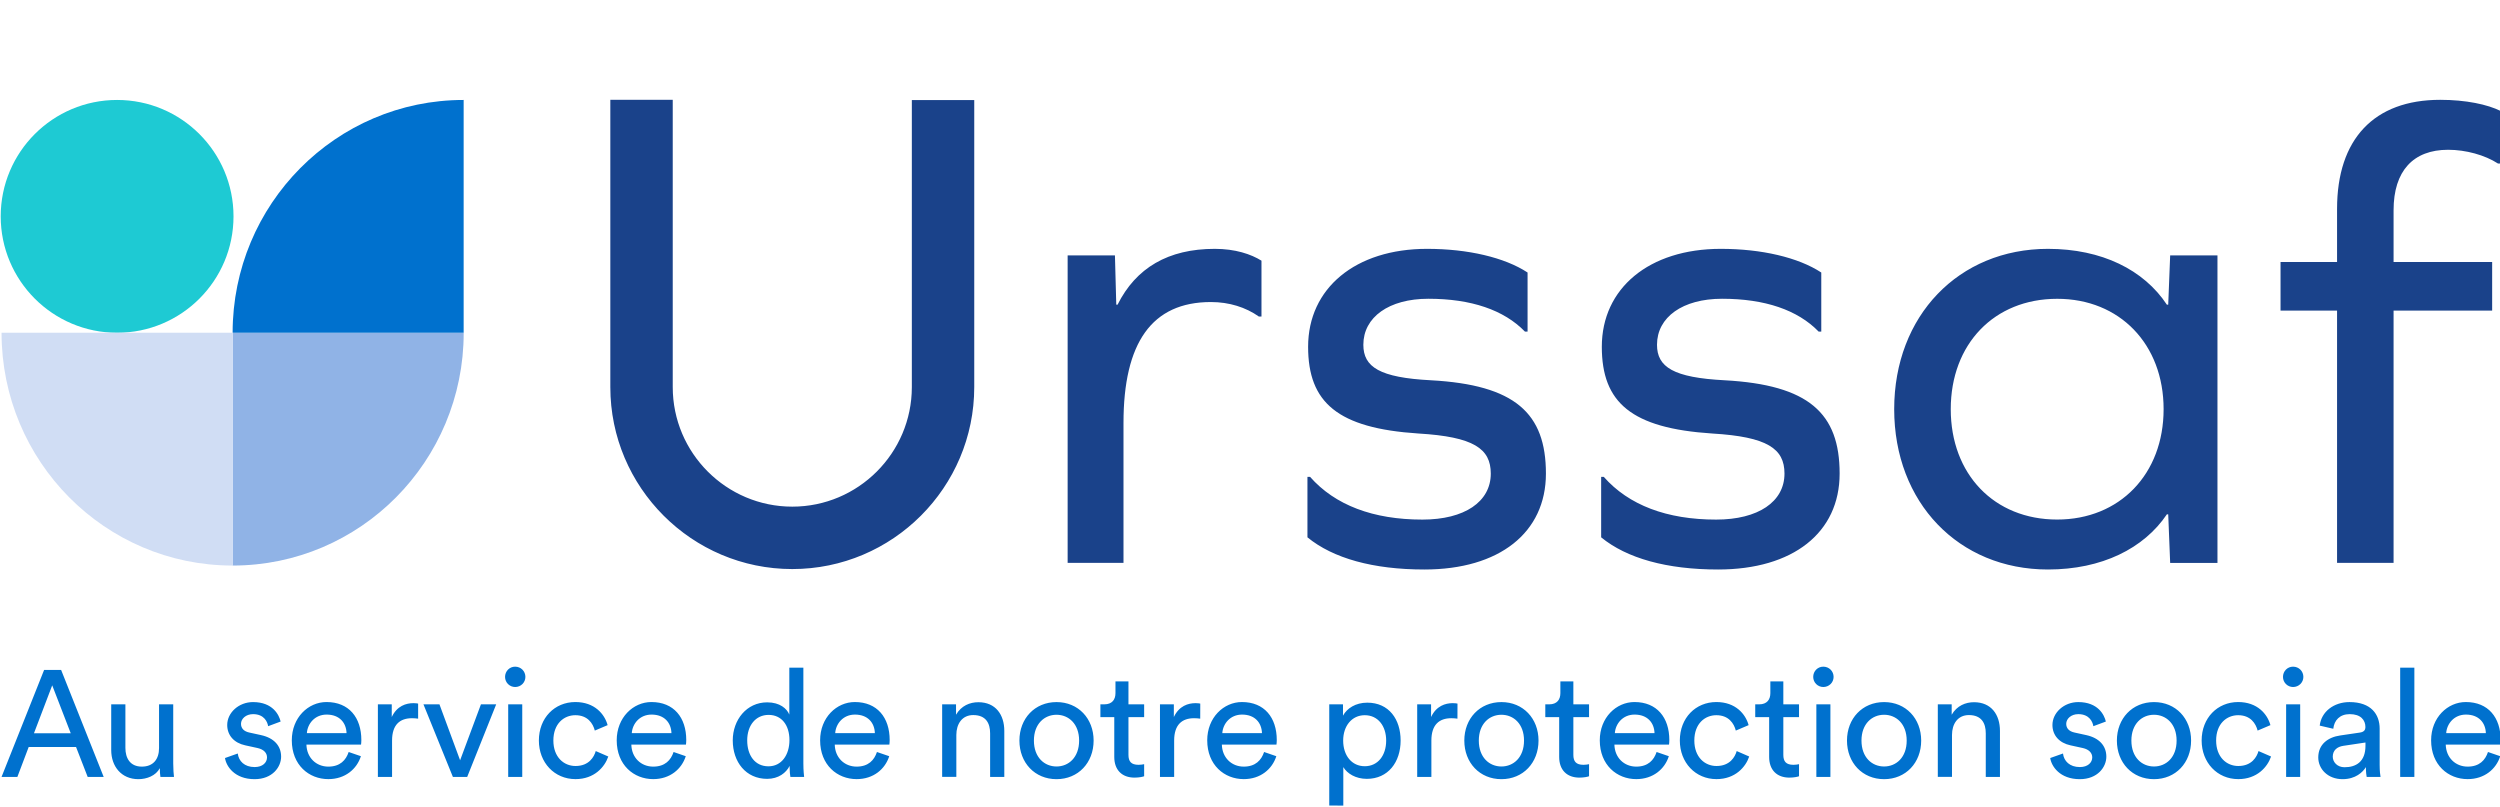
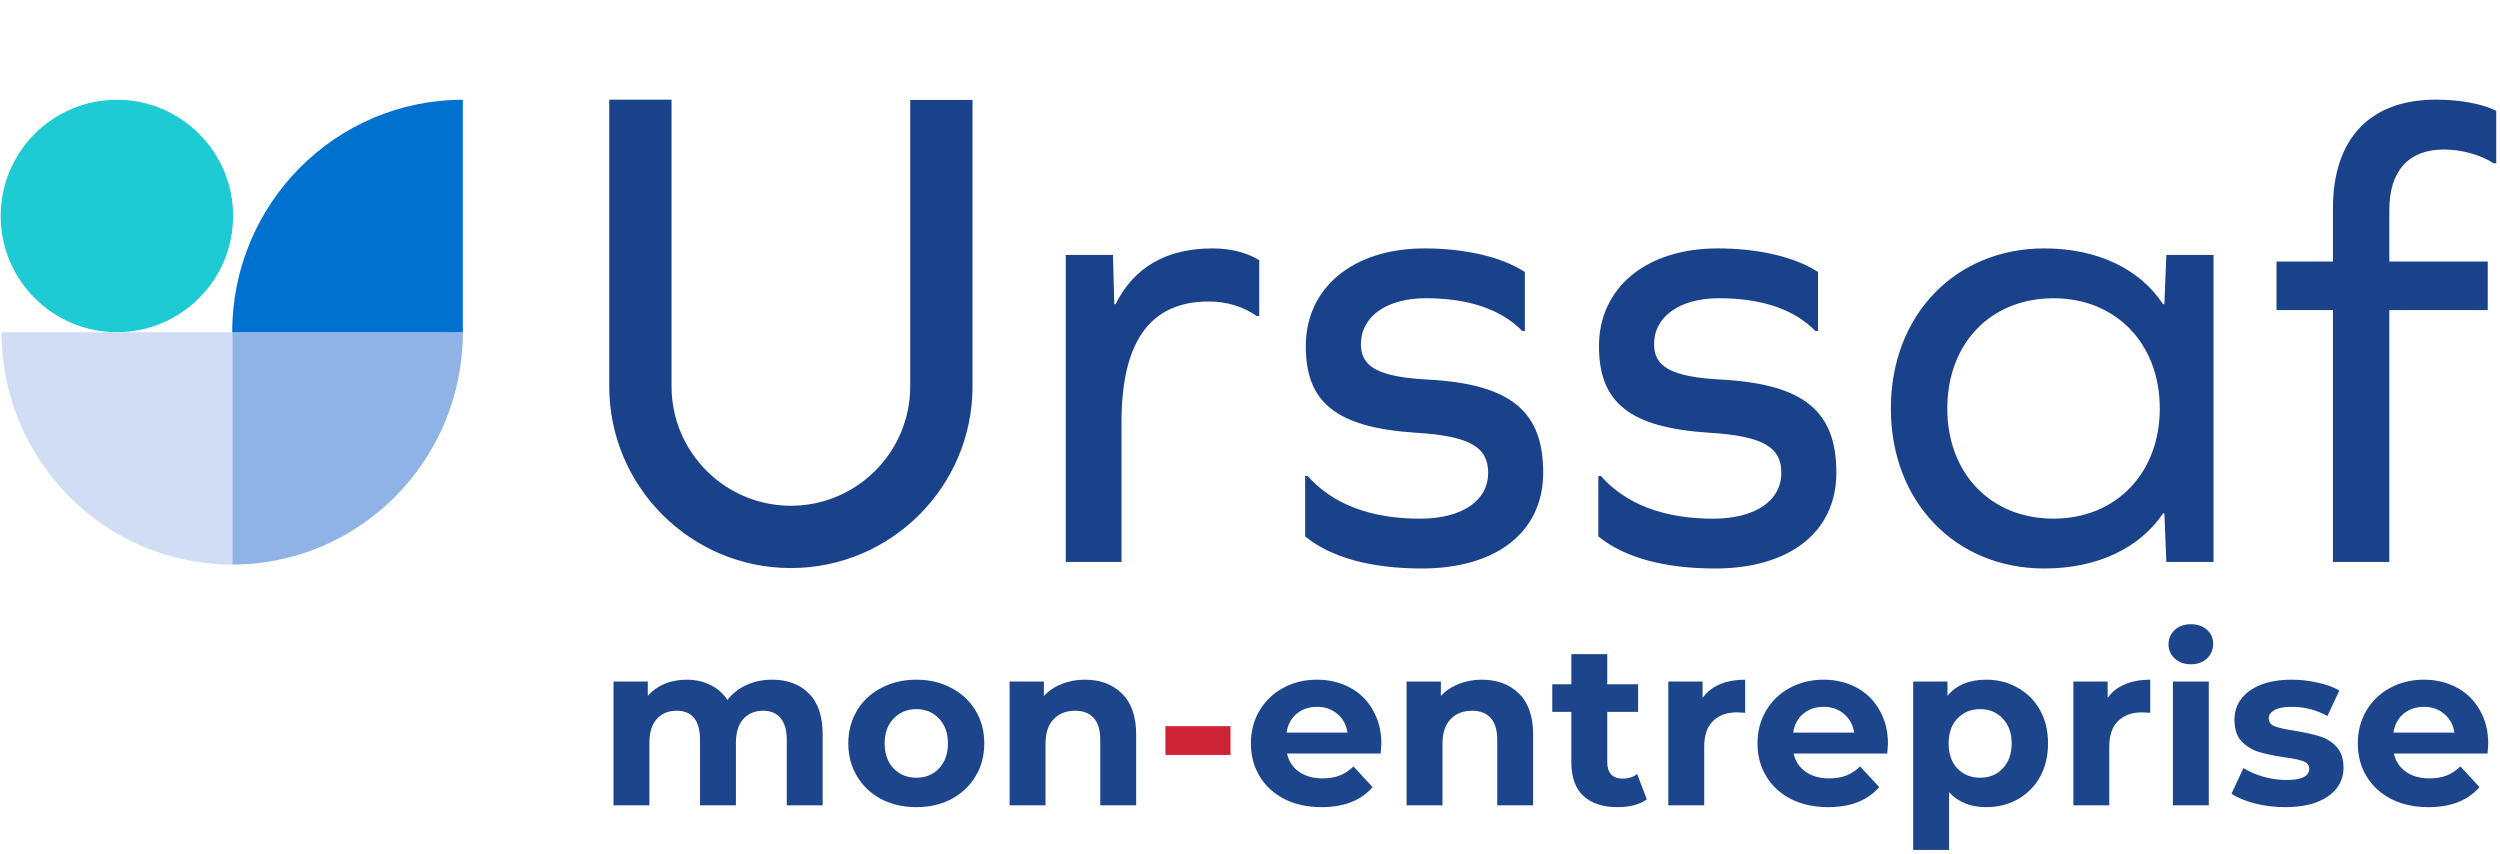
- <svg xmlns="http://www.w3.org/2000/svg" version="1.1" id="Calque_1" x="0px" y="0px" viewBox="0 0 564 182" style="enable-background:new 0 0 564 182;" xml:space="preserve">
-   <style type="text/css">
- 	.st0{fill:#1ECAD3;}
- 	.st1{fill:#90B3E6;}
- 	.st2{fill:#0071CE;}
- 	.st3{fill:#D0DDF4;}
- 	.st4{fill:#1A428A;}
- </style>
-   <path class="st0" d="M0.16,48.81c0,14.5,11.76,26.26,26.26,26.26s26.26-11.76,26.26-26.26S40.92,22.55,26.42,22.55  C11.91,22.55,0.16,34.31,0.16,48.81" />
-   <path class="st1" d="M52.48,75.07h52.13c0,29.01-23.34,52.52-52.13,52.52C52.48,127.59,52.48,75.07,52.48,75.07z" />
-   <path class="st2" d="M104.6,22.55v52.52H52.48C52.48,46.06,75.81,22.55,104.6,22.55" />
-   <path class="st3" d="M52.48,75.07H0.35c0,29.01,23.34,52.52,52.13,52.52C52.48,127.59,52.48,75.07,52.48,75.07z" />
-   <path class="st4" d="M219.79,87.33V22.58h-14.08v64.75c0,14.87-12.1,26.97-26.97,26.97s-26.97-12.1-26.97-26.97V22.52h-14.08v64.81  c0,22.63,18.41,41.05,41.05,41.05C201.38,128.38,219.79,109.96,219.79,87.33 M284,71.41h0.59v-12.6c-2.37-1.48-5.93-2.67-10.53-2.67  c-10.53,0-17.79,4.3-21.94,12.6h-0.29l-0.3-11.12h-10.67v69.37h12.6V95.42c0-18.08,6.37-27.28,19.72-27.28  C277.33,68.14,281.04,69.33,284,71.41 M307.57,77.78c0-6.23,5.78-10.38,14.67-10.38c9.64,0,17.05,2.52,21.79,7.41h0.59V61.48  c-5.19-3.41-13.49-5.34-22.68-5.34c-16.16,0-26.83,8.89-26.83,22.09c0,12.6,6.67,18.38,24.9,19.57c12.45,0.74,16.31,3.41,16.31,9.04  c0,6.37-5.93,10.38-15.42,10.38c-11.12,0-19.72-3.26-25.35-9.64h-0.59v13.64c5.78,4.74,14.82,7.26,26.38,7.26  c16.9,0,27.42-8.3,27.42-21.64c0-13.64-6.97-20.01-25.94-21.05C311.27,85.19,307.57,82.82,307.57,77.78 M373.82,77.78  c0-6.23,5.78-10.38,14.68-10.38c9.64,0,17.05,2.52,21.79,7.41h0.59V61.48c-5.19-3.41-13.49-5.34-22.68-5.34  c-16.16,0-26.83,8.89-26.83,22.09c0,12.6,6.67,18.38,24.9,19.57c12.45,0.74,16.31,3.41,16.31,9.04c0,6.37-5.93,10.38-15.42,10.38  c-11.12,0-19.72-3.26-25.35-9.64h-0.59v13.64c5.78,4.74,14.82,7.26,26.38,7.26c16.9,0,27.42-8.3,27.42-21.64  c0-13.64-6.97-20.01-25.94-21.05C377.53,85.19,373.82,82.82,373.82,77.78 M488.11,92.31c0,14.67-9.93,24.9-24.01,24.9  c-14.23,0-24.01-10.23-24.01-24.9c0-14.68,9.78-24.9,24.01-24.9C478.18,67.4,488.11,77.63,488.11,92.31 M489.59,127h10.67V57.62  h-10.67l-0.44,11.12h-0.3c-5.19-7.86-14.68-12.6-26.83-12.6c-20.16,0-34.69,15.12-34.69,36.17s14.52,36.17,34.69,36.17  c12.15,0,21.64-4.74,26.83-12.45h0.3L489.59,127z M564.15,36.9V25.04c-2.96-1.48-7.86-2.52-13.64-2.52  c-14.97,0-23.27,8.89-23.27,24.61V59.1h-12.75v10.97h12.75v56.92h12.75V70.07h22.24V59.1h-22.24V47.43c0-8.89,4.45-13.64,12.3-13.64  c4,0,8.3,1.18,11.27,3.11C563.56,36.9,564.15,36.9,564.15,36.9z" />
-   <g>
-     <path class="st2" d="M561.29,169.65c-0.61,1.84-1.94,3.3-4.59,3.3c-2.76,0-4.87-2.04-4.94-4.97h12.32   c0.03-0.21,0.07-0.61,0.07-1.02c0-5.1-2.82-8.58-7.86-8.58c-4.12,0-7.83,3.5-7.83,8.64c0,5.55,3.85,8.75,8.24,8.75   c3.81,0,6.43-2.28,7.35-5.17L561.29,169.65z M551.86,165.4c0.14-2.11,1.77-4.19,4.46-4.19c2.89,0,4.42,1.84,4.49,4.19H551.86z    M544.68,150.63h-3.2v24.64h3.2V150.63z M528.92,173.09c-1.63,0-2.65-1.16-2.65-2.38c0-1.46,1.02-2.25,2.38-2.45l5-0.75v0.75   C533.65,171.83,531.54,173.09,528.92,173.09 M523,170.88c0,2.59,2.14,4.9,5.48,4.9c2.93,0,4.56-1.57,5.27-2.72   c0,1.19,0.1,1.8,0.17,2.21h3.13c-0.07-0.41-0.2-1.26-0.2-2.69v-8.2c0-3.2-1.91-5.99-6.81-5.99c-3.54,0-6.36,2.18-6.71,5.31   l3.06,0.71c0.2-1.91,1.46-3.3,3.71-3.3c2.48,0,3.54,1.33,3.54,2.93c0,0.58-0.27,1.09-1.26,1.23l-4.42,0.65   C525.15,166.32,523,167.95,523,170.88 M515.04,152.71c0,1.26,1.02,2.28,2.28,2.28c1.29,0,2.32-1.02,2.32-2.28   c0-1.29-1.02-2.31-2.32-2.31C516.06,150.39,515.04,151.41,515.04,152.71 M518.92,158.9h-3.17v16.37h3.17V158.9z M504.93,161.35   c2.79,0,3.98,1.87,4.39,3.47l2.89-1.23c-0.68-2.48-2.93-5.21-7.28-5.21c-4.66,0-8.24,3.57-8.24,8.68c0,4.97,3.51,8.71,8.27,8.71   c4.25,0,6.6-2.76,7.39-5.1l-2.83-1.23c-0.37,1.29-1.5,3.37-4.56,3.37c-2.65,0-5-2.01-5-5.75   C499.96,163.26,502.35,161.35,504.93,161.35 M485.94,158.39c-4.9,0-8.37,3.71-8.37,8.68c0,5,3.47,8.71,8.37,8.71   s8.37-3.71,8.37-8.71C494.32,162.1,490.85,158.39,485.94,158.39 M485.94,172.92c-2.72,0-5.1-2.04-5.1-5.85   c0-3.78,2.38-5.82,5.1-5.82c2.72,0,5.1,2.04,5.1,5.82C491.05,170.88,488.67,172.92,485.94,172.92 M462.53,171.01   c0.27,1.87,2.18,4.77,6.67,4.77c4.05,0,5.99-2.76,5.99-5.07c0-2.42-1.56-4.22-4.53-4.87l-2.65-0.58c-1.26-0.27-1.87-0.99-1.87-1.97   c0-1.12,1.09-2.18,2.72-2.18c2.59,0,3.27,1.87,3.4,2.72l2.82-1.05c-0.34-1.46-1.73-4.39-6.23-4.39c-3.2,0-5.82,2.38-5.82,5.17   c0,2.31,1.53,4.05,4.08,4.59l2.79,0.61c1.36,0.31,2.11,1.09,2.11,2.11c0,1.16-0.99,2.18-2.79,2.18c-2.31,0-3.61-1.36-3.81-3.06   L462.53,171.01z M440.37,165.81c0-2.48,1.29-4.49,3.81-4.49c2.86,0,3.81,1.84,3.81,4.12v9.83h3.2v-10.38   c0-3.64-1.94-6.47-5.85-6.47c-1.91,0-3.85,0.78-5.04,2.82v-2.35h-3.13v16.37h3.2V165.81z M425.05,158.39   c-4.9,0-8.37,3.71-8.37,8.68c0,5,3.47,8.71,8.37,8.71s8.37-3.71,8.37-8.71C433.42,162.1,429.95,158.39,425.05,158.39    M425.05,172.92c-2.72,0-5.1-2.04-5.1-5.85c0-3.78,2.38-5.82,5.1-5.82c2.72,0,5.1,2.04,5.1,5.82   C430.16,170.88,427.77,172.92,425.05,172.92 M409.06,152.71c0,1.26,1.02,2.28,2.28,2.28c1.29,0,2.32-1.02,2.32-2.28   c0-1.29-1.02-2.31-2.32-2.31C410.08,150.39,409.06,151.41,409.06,152.71 M412.94,158.9h-3.17v16.37h3.17V158.9z M402.32,153.73   h-2.93v2.65c0,1.43-0.75,2.52-2.52,2.52h-0.89v2.89h3.14v8.98c0,2.96,1.77,4.66,4.56,4.66c1.09,0,1.91-0.2,2.18-0.31v-2.72   c-0.27,0.07-0.85,0.14-1.26,0.14c-1.67,0-2.28-0.75-2.28-2.25v-8.51h3.54v-2.89h-3.54L402.32,153.73L402.32,153.73z M387.21,161.35   c2.79,0,3.98,1.87,4.39,3.47l2.89-1.23c-0.68-2.48-2.93-5.21-7.28-5.21c-4.66,0-8.24,3.57-8.24,8.68c0,4.97,3.51,8.71,8.27,8.71   c4.25,0,6.6-2.76,7.38-5.1l-2.82-1.23c-0.37,1.29-1.5,3.37-4.56,3.37c-2.65,0-5-2.01-5-5.75   C382.24,163.26,384.62,161.35,387.21,161.35 M373.73,169.65c-0.61,1.84-1.94,3.3-4.59,3.3c-2.76,0-4.87-2.04-4.93-4.97h12.32   c0.03-0.21,0.07-0.61,0.07-1.02c0-5.1-2.83-8.58-7.86-8.58c-4.12,0-7.83,3.5-7.83,8.64c0,5.55,3.85,8.75,8.23,8.75   c3.81,0,6.43-2.28,7.35-5.17L373.73,169.65z M364.31,165.4c0.14-2.11,1.77-4.19,4.46-4.19c2.89,0,4.42,1.84,4.49,4.19H364.31z    M354.95,153.73h-2.93v2.65c0,1.43-0.75,2.52-2.52,2.52h-0.88v2.89h3.13v8.98c0,2.96,1.77,4.66,4.56,4.66   c1.09,0,1.91-0.2,2.18-0.31v-2.72c-0.27,0.07-0.85,0.14-1.26,0.14c-1.67,0-2.28-0.75-2.28-2.25v-8.51h3.54v-2.89h-3.54V153.73z    M338.72,158.39c-4.9,0-8.37,3.71-8.37,8.68c0,5,3.47,8.71,8.37,8.71c4.9,0,8.37-3.71,8.37-8.71   C347.09,162.1,343.62,158.39,338.72,158.39 M338.72,172.92c-2.72,0-5.1-2.04-5.1-5.85c0-3.78,2.38-5.82,5.1-5.82   c2.72,0,5.1,2.04,5.1,5.82C343.82,170.88,341.44,172.92,338.72,172.92 M328.81,158.73c-0.17-0.04-0.61-0.1-1.06-0.1   c-1.67,0-3.71,0.61-4.9,3.13v-2.86h-3.13v16.37h3.2v-8.2c0-3.61,1.8-5.04,4.49-5.04c0.44,0,0.92,0.03,1.39,0.1L328.81,158.73   L328.81,158.73z M312.72,167.07c0,3.37-1.87,5.79-4.83,5.79c-2.93,0-4.87-2.41-4.87-5.79c0-3.27,1.94-5.72,4.87-5.72   C310.88,161.35,312.72,163.8,312.72,167.07 M303.05,181.74v-8.68c0.88,1.46,2.79,2.65,5.31,2.65c4.8,0,7.62-3.78,7.62-8.65   c0-4.76-2.62-8.54-7.52-8.54c-2.65,0-4.59,1.29-5.48,2.93v-2.55h-3.1v22.83L303.05,181.74L303.05,181.74z M285.18,169.65   c-0.61,1.84-1.94,3.3-4.59,3.3c-2.76,0-4.87-2.04-4.94-4.97h12.32c0.03-0.21,0.07-0.61,0.07-1.02c0-5.1-2.82-8.58-7.86-8.58   c-4.12,0-7.83,3.5-7.83,8.64c0,5.55,3.85,8.75,8.24,8.75c3.81,0,6.43-2.28,7.35-5.17L285.18,169.65z M275.75,165.4   c0.14-2.11,1.77-4.19,4.46-4.19c2.89,0,4.42,1.84,4.49,4.19H275.75z M270.78,158.73c-0.17-0.04-0.61-0.1-1.06-0.1   c-1.67,0-3.71,0.61-4.9,3.13v-2.86h-3.13v16.37h3.2v-8.2c0-3.61,1.8-5.04,4.49-5.04c0.44,0,0.92,0.03,1.39,0.1L270.78,158.73   L270.78,158.73z M254.58,153.73h-2.93v2.65c0,1.43-0.75,2.52-2.52,2.52h-0.88v2.89h3.13v8.98c0,2.96,1.77,4.66,4.56,4.66   c1.09,0,1.91-0.2,2.18-0.31v-2.72c-0.27,0.07-0.85,0.14-1.26,0.14c-1.67,0-2.28-0.75-2.28-2.25v-8.51h3.54v-2.89h-3.54V153.73z    M238.35,158.39c-4.9,0-8.37,3.71-8.37,8.68c0,5,3.47,8.71,8.37,8.71s8.37-3.71,8.37-8.71   C246.72,162.1,243.25,158.39,238.35,158.39 M238.35,172.92c-2.72,0-5.1-2.04-5.1-5.85c0-3.78,2.38-5.82,5.1-5.82   c2.72,0,5.1,2.04,5.1,5.82C243.45,170.88,241.07,172.92,238.35,172.92 M215.75,165.81c0-2.48,1.29-4.49,3.81-4.49   c2.86,0,3.81,1.84,3.81,4.12v9.83h3.2v-10.38c0-3.64-1.94-6.47-5.85-6.47c-1.91,0-3.85,0.78-5.04,2.82v-2.35h-3.13v16.37h3.2   L215.75,165.81L215.75,165.81z M197.84,169.65c-0.61,1.84-1.94,3.3-4.59,3.3c-2.76,0-4.87-2.04-4.93-4.97h12.32   c0.03-0.21,0.07-0.61,0.07-1.02c0-5.1-2.83-8.58-7.86-8.58c-4.12,0-7.83,3.5-7.83,8.64c0,5.55,3.85,8.75,8.24,8.75   c3.81,0,6.43-2.28,7.35-5.17L197.84,169.65z M188.42,165.4c0.14-2.11,1.77-4.19,4.46-4.19c2.89,0,4.42,1.84,4.49,4.19H188.42z    M178.14,173.06c0,0.99,0.1,1.84,0.17,2.21h3.1c-0.03-0.27-0.17-1.46-0.17-3.03v-21.61h-3.17v10.58c-0.54-1.33-2.11-2.76-5-2.76   c-4.63,0-7.76,3.95-7.76,8.58c0,4.87,2.96,8.68,7.76,8.68c2.55,0,4.29-1.36,5.07-2.93L178.14,173.06L178.14,173.06z M168.57,167.03   c0-3.37,1.91-5.75,4.83-5.75c2.93,0,4.7,2.31,4.7,5.68c0,3.37-1.8,5.92-4.73,5.92C170.31,172.89,168.57,170.4,168.57,167.03    M151.96,169.65c-0.61,1.84-1.94,3.3-4.6,3.3c-2.76,0-4.87-2.04-4.93-4.97h12.32c0.03-0.21,0.07-0.61,0.07-1.02   c0-5.1-2.82-8.58-7.86-8.58c-4.12,0-7.83,3.5-7.83,8.64c0,5.55,3.85,8.75,8.23,8.75c3.81,0,6.43-2.28,7.35-5.17L151.96,169.65z    M142.53,165.4c0.14-2.11,1.77-4.19,4.46-4.19c2.89,0,4.42,1.84,4.49,4.19H142.53z M129.8,161.35c2.79,0,3.98,1.87,4.39,3.47   l2.89-1.23c-0.68-2.48-2.93-5.21-7.28-5.21c-4.66,0-8.23,3.57-8.23,8.68c0,4.97,3.5,8.71,8.27,8.71c4.25,0,6.6-2.76,7.39-5.1   l-2.83-1.23c-0.37,1.29-1.5,3.37-4.56,3.37c-2.65,0-5-2.01-5-5.75C124.84,163.26,127.22,161.35,129.8,161.35 M113.94,152.71   c0,1.26,1.02,2.28,2.28,2.28c1.29,0,2.31-1.02,2.31-2.28c0-1.29-1.02-2.31-2.31-2.31C114.97,150.39,113.94,151.41,113.94,152.71    M117.82,158.9h-3.17v16.37h3.17V158.9z M111.94,158.9h-3.44l-4.7,12.62l-4.66-12.62h-3.61l6.64,16.37h3.23L111.94,158.9z    M94.34,158.73c-0.17-0.04-0.61-0.1-1.06-0.1c-1.67,0-3.71,0.61-4.9,3.13v-2.86h-3.13v16.37h3.2v-8.2c0-3.61,1.8-5.04,4.49-5.04   c0.44,0,0.92,0.03,1.39,0.1v-3.4L94.34,158.73L94.34,158.73z M78.66,169.65c-0.61,1.84-1.94,3.3-4.59,3.3   c-2.76,0-4.87-2.04-4.94-4.97h12.32c0.03-0.21,0.07-0.61,0.07-1.02c0-5.1-2.82-8.58-7.86-8.58c-4.12,0-7.83,3.5-7.83,8.64   c0,5.55,3.85,8.75,8.24,8.75c3.81,0,6.43-2.28,7.35-5.17L78.66,169.65z M69.23,165.4c0.14-2.11,1.77-4.19,4.46-4.19   c2.89,0,4.42,1.84,4.49,4.19H69.23z M50.76,171.01c0.27,1.87,2.18,4.77,6.67,4.77c4.05,0,5.99-2.76,5.99-5.07   c0-2.42-1.56-4.22-4.53-4.87l-2.65-0.58c-1.26-0.27-1.87-0.99-1.87-1.97c0-1.12,1.09-2.18,2.72-2.18c2.59,0,3.27,1.87,3.4,2.72   l2.82-1.05c-0.34-1.46-1.74-4.39-6.23-4.39c-3.2,0-5.82,2.38-5.82,5.17c0,2.31,1.53,4.05,4.08,4.59l2.79,0.61   c1.36,0.31,2.11,1.09,2.11,2.11c0,1.16-0.99,2.18-2.79,2.18c-2.31,0-3.61-1.36-3.81-3.06L50.76,171.01z M36.05,173.3   c0,0.68,0.07,1.6,0.14,1.97h3.06c-0.07-0.58-0.17-1.74-0.17-3.03V158.9h-3.2v9.87c0,2.48-1.29,4.18-3.88,4.18   c-2.69,0-3.71-1.97-3.71-4.22v-9.83h-3.2v10.31c0,3.71,2.31,6.57,6.13,6.57C33.12,175.78,35.16,175,36.05,173.3 M11.78,154.61   l4.18,10.82h-8.3L11.78,154.61z M19.78,175.27h3.61l-9.6-24.13H9.95l-9.6,24.13h3.57l2.55-6.74h10.69L19.78,175.27z" />
-   </g>
+ <svg xmlns="http://www.w3.org/2000/svg" width="565" height="193" viewBox="0 0 565 193" fill="none">
+   <path d="M0.16 48.81C0.16 63.31 11.92 75.07 26.42 75.07C40.92 75.07 52.68 63.31 52.68 48.81C52.68 34.31 40.92 22.55 26.42 22.55C11.91 22.55 0.16 34.31 0.16 48.81Z" fill="#1ECAD3" />
+   <path d="M52.48 75.07H104.61C104.61 104.08 81.27 127.59 52.48 127.59V75.07Z" fill="#90B3E6" />
+   <path d="M104.6 22.55V75.07H52.48C52.48 46.06 75.81 22.55 104.6 22.55Z" fill="#0071CE" />
+   <path d="M52.48 75.07H0.35C0.35 104.08 23.69 127.59 52.48 127.59C52.48 127.59 52.48 75.07 52.48 75.07Z" fill="#D0DDF4" />
+   <path d="M219.79 87.33V22.58H205.71V87.33C205.71 102.2 193.61 114.3 178.74 114.3C163.87 114.3 151.77 102.2 151.77 87.33V22.52H137.69V87.33C137.69 109.96 156.1 128.38 178.74 128.38C201.38 128.38 219.79 109.96 219.79 87.33ZM284 71.41H284.59V58.81C282.22 57.33 278.66 56.14 274.06 56.14C263.53 56.14 256.27 60.44 252.12 68.74H251.83L251.53 57.62H240.86V126.99H253.46V95.42C253.46 77.34 259.83 68.14 273.18 68.14C277.33 68.14 281.04 69.33 284 71.41ZM307.57 77.78C307.57 71.55 313.35 67.4 322.24 67.4C331.88 67.4 339.29 69.92 344.03 74.81H344.62V61.48C339.43 58.07 331.13 56.14 321.94 56.14C305.78 56.14 295.11 65.03 295.11 78.23C295.11 90.83 301.78 96.61 320.01 97.8C332.46 98.54 336.32 101.21 336.32 106.84C336.32 113.21 330.39 117.22 320.9 117.22C309.78 117.22 301.18 113.96 295.55 107.58H294.96V121.22C300.74 125.96 309.78 128.48 321.34 128.48C338.24 128.48 348.76 120.18 348.76 106.84C348.76 93.2 341.79 86.83 322.82 85.79C311.27 85.19 307.57 82.82 307.57 77.78ZM373.82 77.78C373.82 71.55 379.6 67.4 388.5 67.4C398.14 67.4 405.55 69.92 410.29 74.81H410.88V61.48C405.69 58.07 397.39 56.14 388.2 56.14C372.04 56.14 361.37 65.03 361.37 78.23C361.37 90.83 368.04 96.61 386.27 97.8C398.72 98.54 402.58 101.21 402.58 106.84C402.58 113.21 396.65 117.22 387.16 117.22C376.04 117.22 367.44 113.96 361.81 107.58H361.22V121.22C367 125.96 376.04 128.48 387.6 128.48C404.5 128.48 415.02 120.18 415.02 106.84C415.02 93.2 408.05 86.83 389.08 85.79C377.53 85.19 373.82 82.82 373.82 77.78ZM488.11 92.31C488.11 106.98 478.18 117.21 464.1 117.21C449.87 117.21 440.09 106.98 440.09 92.31C440.09 77.63 449.87 67.41 464.1 67.41C478.18 67.4 488.11 77.63 488.11 92.31ZM489.59 127H500.26V57.62H489.59L489.15 68.74H488.85C483.66 60.88 474.17 56.14 462.02 56.14C441.86 56.14 427.33 71.26 427.33 92.31C427.33 113.36 441.85 128.48 462.02 128.48C474.17 128.48 483.66 123.74 488.85 116.03H489.15L489.59 127ZM564.15 36.9V25.04C561.19 23.56 556.29 22.52 550.51 22.52C535.54 22.52 527.24 31.41 527.24 47.13V59.1H514.49V70.07H527.24V126.99H539.99V70.07H562.23V59.1H539.99V47.43C539.99 38.54 544.44 33.79 552.29 33.79C556.29 33.79 560.59 34.97 563.56 36.9H564.15Z" fill="#1A428A" />
+   <path d="M174.481 153.608C177.982 153.608 180.755 154.648 182.801 156.728C184.881 158.773 185.921 161.859 185.921 165.984V182H177.809V167.232C177.809 165.013 177.341 163.367 176.405 162.292C175.503 161.183 174.203 160.628 172.505 160.628C170.598 160.628 169.09 161.252 167.981 162.5C166.871 163.713 166.317 165.533 166.317 167.96V182H158.205V167.232C158.205 162.829 156.437 160.628 152.901 160.628C151.029 160.628 149.538 161.252 148.429 162.5C147.319 163.713 146.765 165.533 146.765 167.96V182H138.653V154.024H146.401V157.248C147.441 156.069 148.706 155.168 150.197 154.544C151.722 153.92 153.386 153.608 155.189 153.608C157.165 153.608 158.95 154.007 160.545 154.804C162.139 155.567 163.422 156.693 164.393 158.184C165.537 156.728 166.975 155.601 168.709 154.804C170.477 154.007 172.401 153.608 174.481 153.608ZM207.108 182.416C204.162 182.416 201.51 181.809 199.152 180.596C196.83 179.348 195.01 177.632 193.692 175.448C192.375 173.264 191.716 170.785 191.716 168.012C191.716 165.239 192.375 162.76 193.692 160.576C195.01 158.392 196.83 156.693 199.152 155.48C201.51 154.232 204.162 153.608 207.108 153.608C210.055 153.608 212.69 154.232 215.012 155.48C217.335 156.693 219.155 158.392 220.472 160.576C221.79 162.76 222.448 165.239 222.448 168.012C222.448 170.785 221.79 173.264 220.472 175.448C219.155 177.632 217.335 179.348 215.012 180.596C212.69 181.809 210.055 182.416 207.108 182.416ZM207.108 175.76C209.188 175.76 210.887 175.067 212.204 173.68C213.556 172.259 214.232 170.369 214.232 168.012C214.232 165.655 213.556 163.783 212.204 162.396C210.887 160.975 209.188 160.264 207.108 160.264C205.028 160.264 203.312 160.975 201.96 162.396C200.608 163.783 199.932 165.655 199.932 168.012C199.932 170.369 200.608 172.259 201.96 173.68C203.312 175.067 205.028 175.76 207.108 175.76ZM245.175 153.608C248.641 153.608 251.432 154.648 253.547 156.728C255.696 158.808 256.771 161.893 256.771 165.984V182H248.659V167.232C248.659 165.013 248.173 163.367 247.203 162.292C246.232 161.183 244.828 160.628 242.991 160.628C240.945 160.628 239.316 161.269 238.103 162.552C236.889 163.8 236.283 165.672 236.283 168.168V182H228.171V154.024H235.919V157.3C236.993 156.121 238.328 155.22 239.923 154.596C241.517 153.937 243.268 153.608 245.175 153.608ZM312.186 168.116C312.186 168.22 312.134 168.948 312.03 170.3H290.866C291.248 172.033 292.149 173.403 293.57 174.408C294.992 175.413 296.76 175.916 298.874 175.916C300.33 175.916 301.613 175.708 302.722 175.292C303.866 174.841 304.924 174.148 305.894 173.212L310.21 177.892C307.576 180.908 303.728 182.416 298.666 182.416C295.512 182.416 292.721 181.809 290.294 180.596C287.868 179.348 285.996 177.632 284.678 175.448C283.361 173.264 282.702 170.785 282.702 168.012C282.702 165.273 283.344 162.812 284.626 160.628C285.944 158.409 287.729 156.693 289.982 155.48C292.27 154.232 294.818 153.608 297.626 153.608C300.365 153.608 302.844 154.197 305.062 155.376C307.281 156.555 309.014 158.253 310.262 160.472C311.545 162.656 312.186 165.204 312.186 168.116ZM297.678 159.744C295.841 159.744 294.298 160.264 293.05 161.304C291.802 162.344 291.04 163.765 290.762 165.568H304.542C304.265 163.8 303.502 162.396 302.254 161.356C301.006 160.281 299.481 159.744 297.678 159.744ZM334.891 153.608C338.358 153.608 341.148 154.648 343.263 156.728C345.412 158.808 346.487 161.893 346.487 165.984V182H338.375V167.232C338.375 165.013 337.89 163.367 336.919 162.292C335.948 161.183 334.544 160.628 332.707 160.628C330.662 160.628 329.032 161.269 327.819 162.552C326.606 163.8 325.999 165.672 325.999 168.168V182H317.887V154.024H325.635V157.3C326.71 156.121 328.044 155.22 329.639 154.596C331.234 153.937 332.984 153.608 334.891 153.608ZM372.184 180.648C371.387 181.237 370.399 181.688 369.22 182C368.076 182.277 366.863 182.416 365.58 182.416C362.252 182.416 359.669 181.567 357.832 179.868C356.029 178.169 355.128 175.673 355.128 172.38V160.888H350.812V154.648H355.128V147.836H363.24V154.648H370.208V160.888H363.24V172.276C363.24 173.455 363.535 174.373 364.124 175.032C364.748 175.656 365.615 175.968 366.724 175.968C368.007 175.968 369.099 175.621 370 174.928L372.184 180.648ZM384.786 157.716C385.756 156.364 387.056 155.341 388.686 154.648C390.35 153.955 392.256 153.608 394.406 153.608V161.096C393.504 161.027 392.898 160.992 392.586 160.992C390.263 160.992 388.443 161.651 387.126 162.968C385.808 164.251 385.15 166.192 385.15 168.792V182H377.038V154.024H384.786V157.716ZM426.679 168.116C426.679 168.22 426.627 168.948 426.523 170.3H405.359C405.741 172.033 406.642 173.403 408.063 174.408C409.485 175.413 411.253 175.916 413.367 175.916C414.823 175.916 416.106 175.708 417.215 175.292C418.359 174.841 419.417 174.148 420.387 173.212L424.703 177.892C422.069 180.908 418.221 182.416 413.159 182.416C410.005 182.416 407.214 181.809 404.787 180.596C402.361 179.348 400.489 177.632 399.171 175.448C397.854 173.264 397.195 170.785 397.195 168.012C397.195 165.273 397.837 162.812 399.119 160.628C400.437 158.409 402.222 156.693 404.475 155.48C406.763 154.232 409.311 153.608 412.119 153.608C414.858 153.608 417.337 154.197 419.555 155.376C421.774 156.555 423.507 158.253 424.755 160.472C426.038 162.656 426.679 165.204 426.679 168.116ZM412.171 159.744C410.334 159.744 408.791 160.264 407.543 161.304C406.295 162.344 405.533 163.765 405.255 165.568H419.035C418.758 163.8 417.995 162.396 416.747 161.356C415.499 160.281 413.974 159.744 412.171 159.744ZM448.916 153.608C451.516 153.608 453.873 154.215 455.988 155.428C458.137 156.607 459.819 158.288 461.032 160.472C462.245 162.621 462.852 165.135 462.852 168.012C462.852 170.889 462.245 173.42 461.032 175.604C459.819 177.753 458.137 179.435 455.988 180.648C453.873 181.827 451.516 182.416 448.916 182.416C445.345 182.416 442.537 181.289 440.492 179.036V192.088H432.38V154.024H440.128V157.248C442.139 154.821 445.068 153.608 448.916 153.608ZM447.512 175.76C449.592 175.76 451.291 175.067 452.608 173.68C453.96 172.259 454.636 170.369 454.636 168.012C454.636 165.655 453.96 163.783 452.608 162.396C451.291 160.975 449.592 160.264 447.512 160.264C445.432 160.264 443.716 160.975 442.364 162.396C441.047 163.783 440.388 165.655 440.388 168.012C440.388 170.369 441.047 172.259 442.364 173.68C443.716 175.067 445.432 175.76 447.512 175.76ZM476.33 157.716C477.301 156.364 478.601 155.341 480.23 154.648C481.894 153.955 483.801 153.608 485.95 153.608V161.096C485.049 161.027 484.442 160.992 484.13 160.992C481.808 160.992 479.988 161.651 478.67 162.968C477.353 164.251 476.694 166.192 476.694 168.792V182H468.582V154.024H476.33V157.716ZM491.074 154.024H499.186V182H491.074V154.024ZM495.13 150.124C493.639 150.124 492.426 149.691 491.49 148.824C490.554 147.957 490.086 146.883 490.086 145.6C490.086 144.317 490.554 143.243 491.49 142.376C492.426 141.509 493.639 141.076 495.13 141.076C496.62 141.076 497.834 141.492 498.77 142.324C499.706 143.156 500.174 144.196 500.174 145.444C500.174 146.796 499.706 147.923 498.77 148.824C497.834 149.691 496.62 150.124 495.13 150.124ZM516.426 182.416C514.104 182.416 511.833 182.139 509.614 181.584C507.396 180.995 505.628 180.267 504.31 179.4L507.014 173.576C508.262 174.373 509.77 175.032 511.538 175.552C513.306 176.037 515.04 176.28 516.738 176.28C520.17 176.28 521.886 175.431 521.886 173.732C521.886 172.935 521.418 172.363 520.482 172.016C519.546 171.669 518.108 171.375 516.166 171.132C513.878 170.785 511.989 170.387 510.498 169.936C509.008 169.485 507.708 168.688 506.598 167.544C505.524 166.4 504.986 164.771 504.986 162.656C504.986 160.888 505.489 159.328 506.494 157.976C507.534 156.589 509.025 155.515 510.966 154.752C512.942 153.989 515.265 153.608 517.934 153.608C519.91 153.608 521.869 153.833 523.81 154.284C525.786 154.7 527.416 155.289 528.698 156.052L525.994 161.824C523.533 160.437 520.846 159.744 517.934 159.744C516.201 159.744 514.901 159.987 514.034 160.472C513.168 160.957 512.734 161.581 512.734 162.344C512.734 163.211 513.202 163.817 514.138 164.164C515.074 164.511 516.565 164.84 518.61 165.152C520.898 165.533 522.77 165.949 524.226 166.4C525.682 166.816 526.948 167.596 528.022 168.74C529.097 169.884 529.634 171.479 529.634 173.524C529.634 175.257 529.114 176.8 528.074 178.152C527.034 179.504 525.509 180.561 523.498 181.324C521.522 182.052 519.165 182.416 516.426 182.416ZM562.343 168.116C562.343 168.22 562.291 168.948 562.187 170.3H541.023C541.405 172.033 542.306 173.403 543.727 174.408C545.149 175.413 546.917 175.916 549.031 175.916C550.487 175.916 551.77 175.708 552.879 175.292C554.023 174.841 555.081 174.148 556.051 173.212L560.367 177.892C557.733 180.908 553.885 182.416 548.823 182.416C545.669 182.416 542.878 181.809 540.451 180.596C538.025 179.348 536.153 177.632 534.835 175.448C533.518 173.264 532.859 170.785 532.859 168.012C532.859 165.273 533.501 162.812 534.783 160.628C536.101 158.409 537.886 156.693 540.139 155.48C542.427 154.232 544.975 153.608 547.783 153.608C550.522 153.608 553.001 154.197 555.219 155.376C557.438 156.555 559.171 158.253 560.419 160.472C561.702 162.656 562.343 165.204 562.343 168.116ZM547.835 159.744C545.998 159.744 544.455 160.264 543.207 161.304C541.959 162.344 541.197 163.765 540.919 165.568H554.699C554.422 163.8 553.659 162.396 552.411 161.356C551.163 160.281 549.638 159.744 547.835 159.744Z" fill="#1D458C" />
+   <path d="M263.384 164.112H278.1V170.612H263.384V164.112Z" fill="#CC2434" />
</svg>
